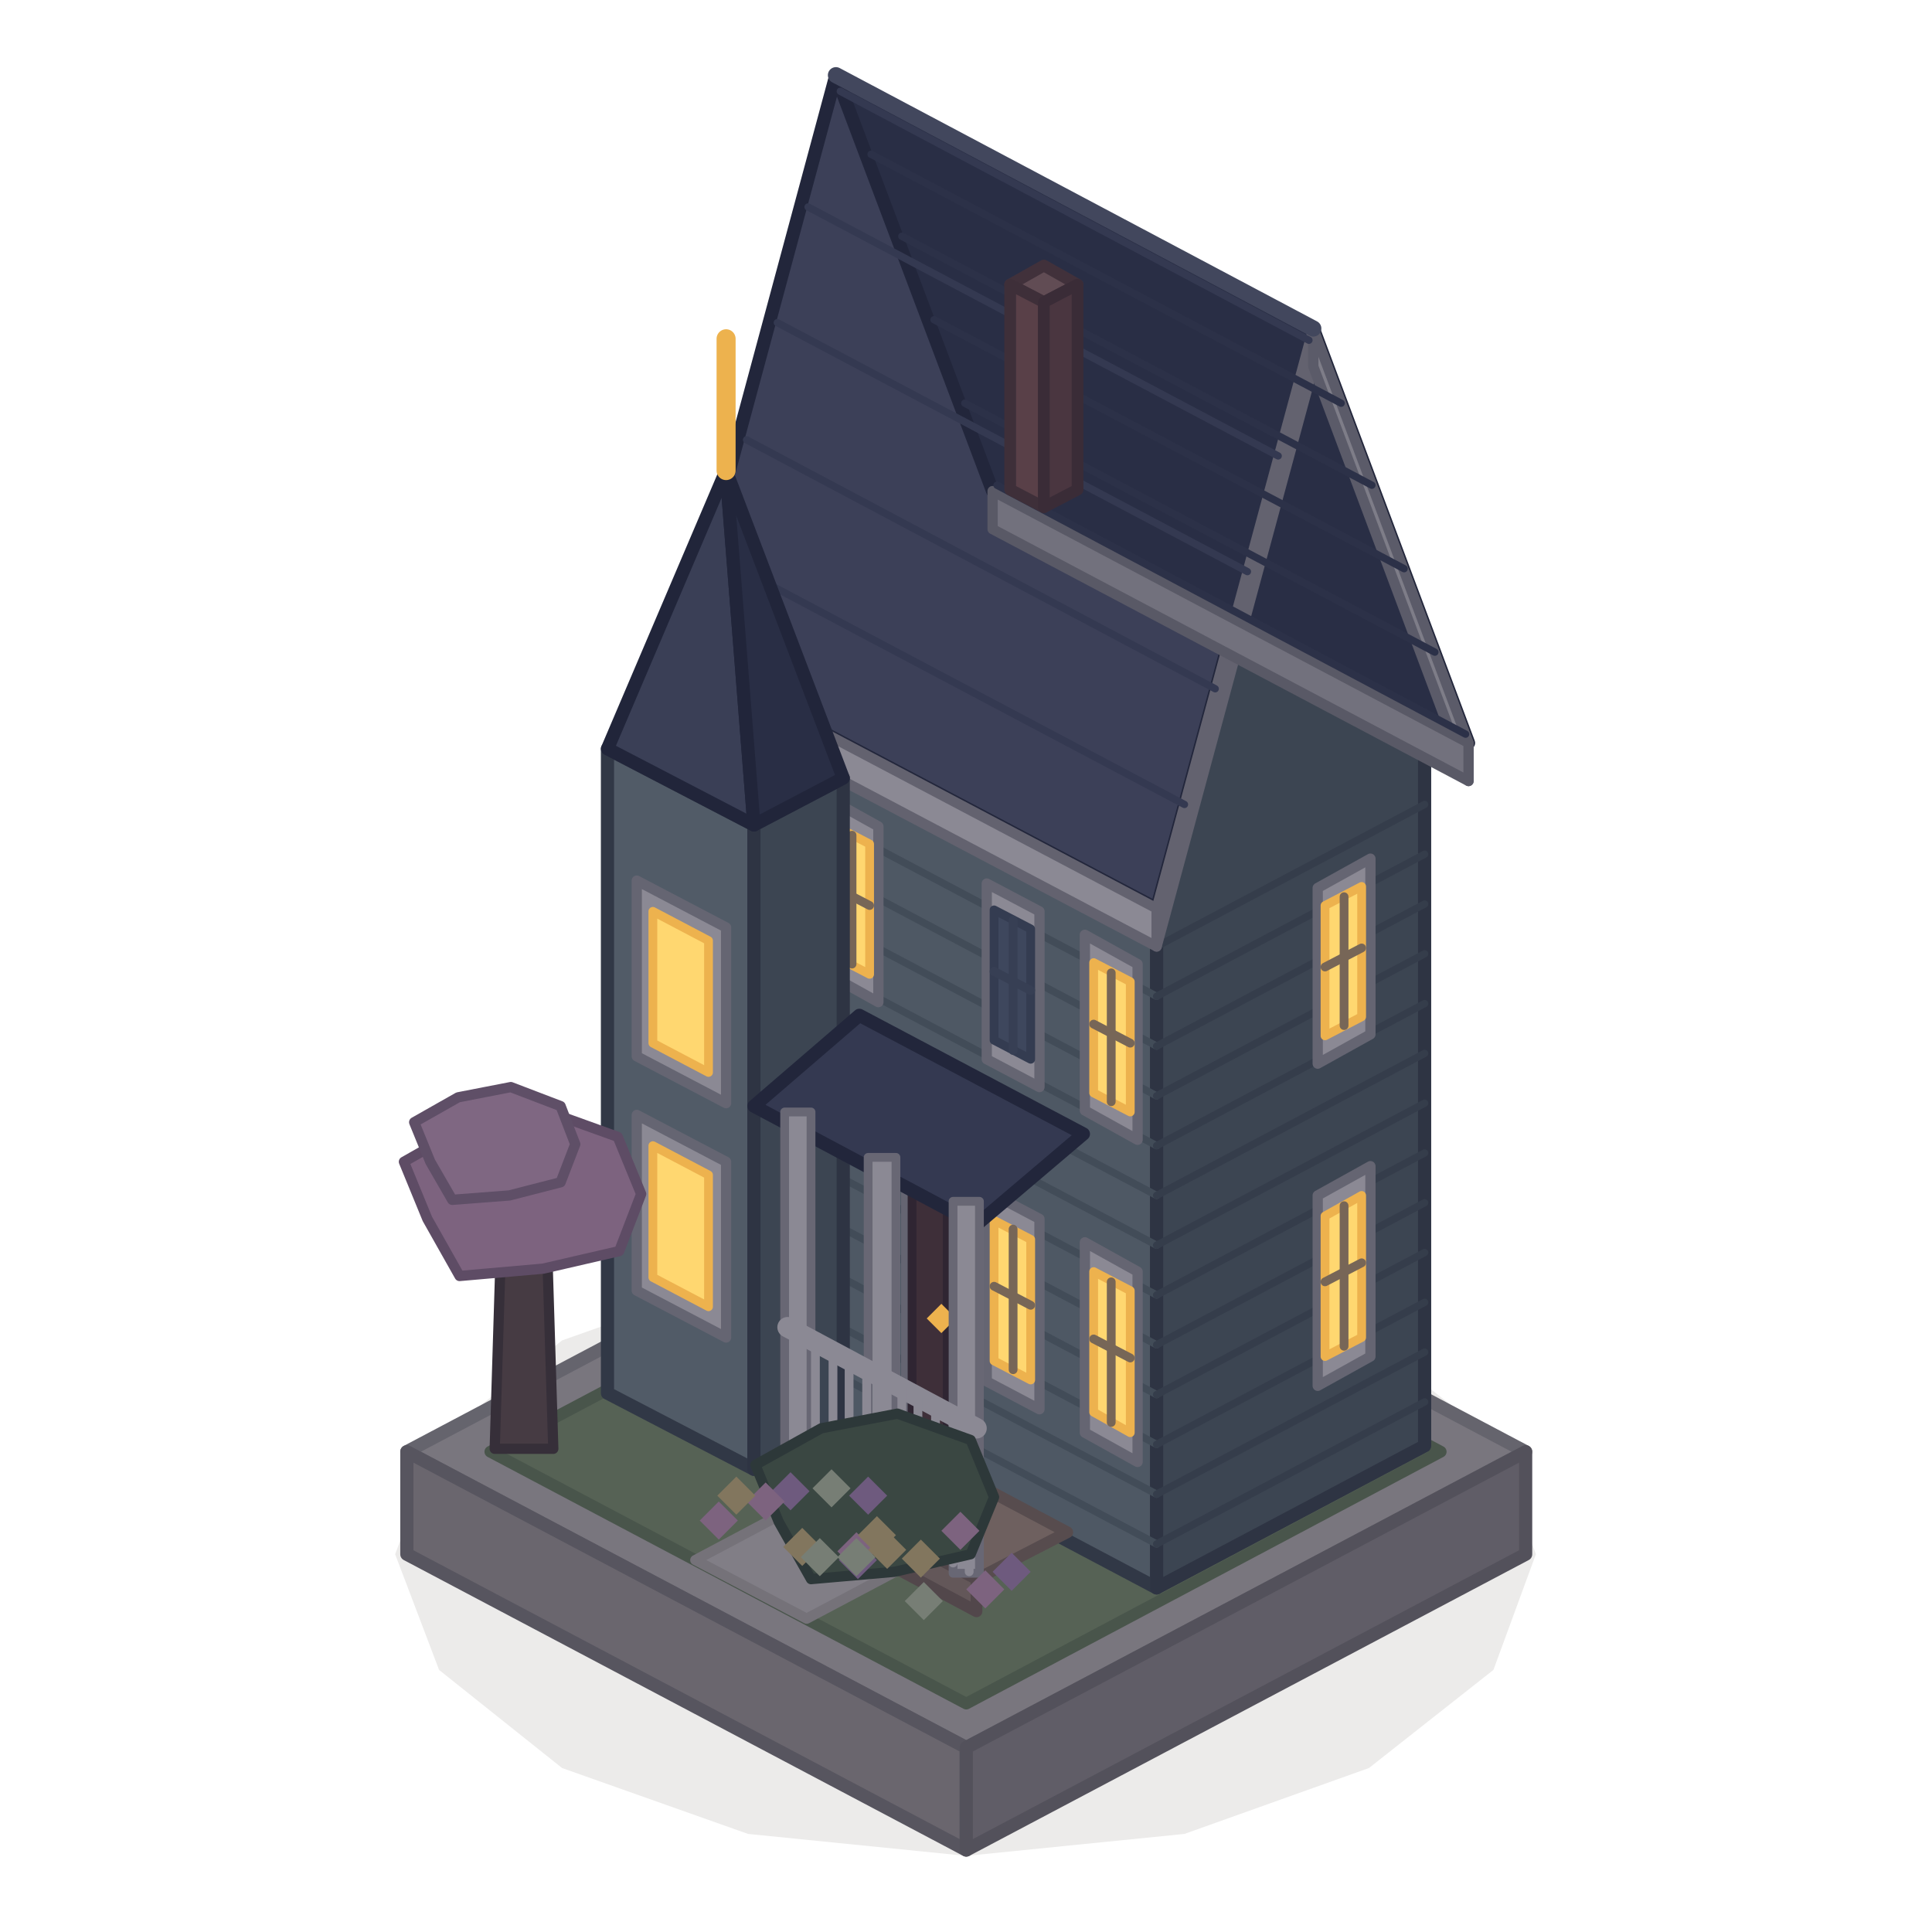
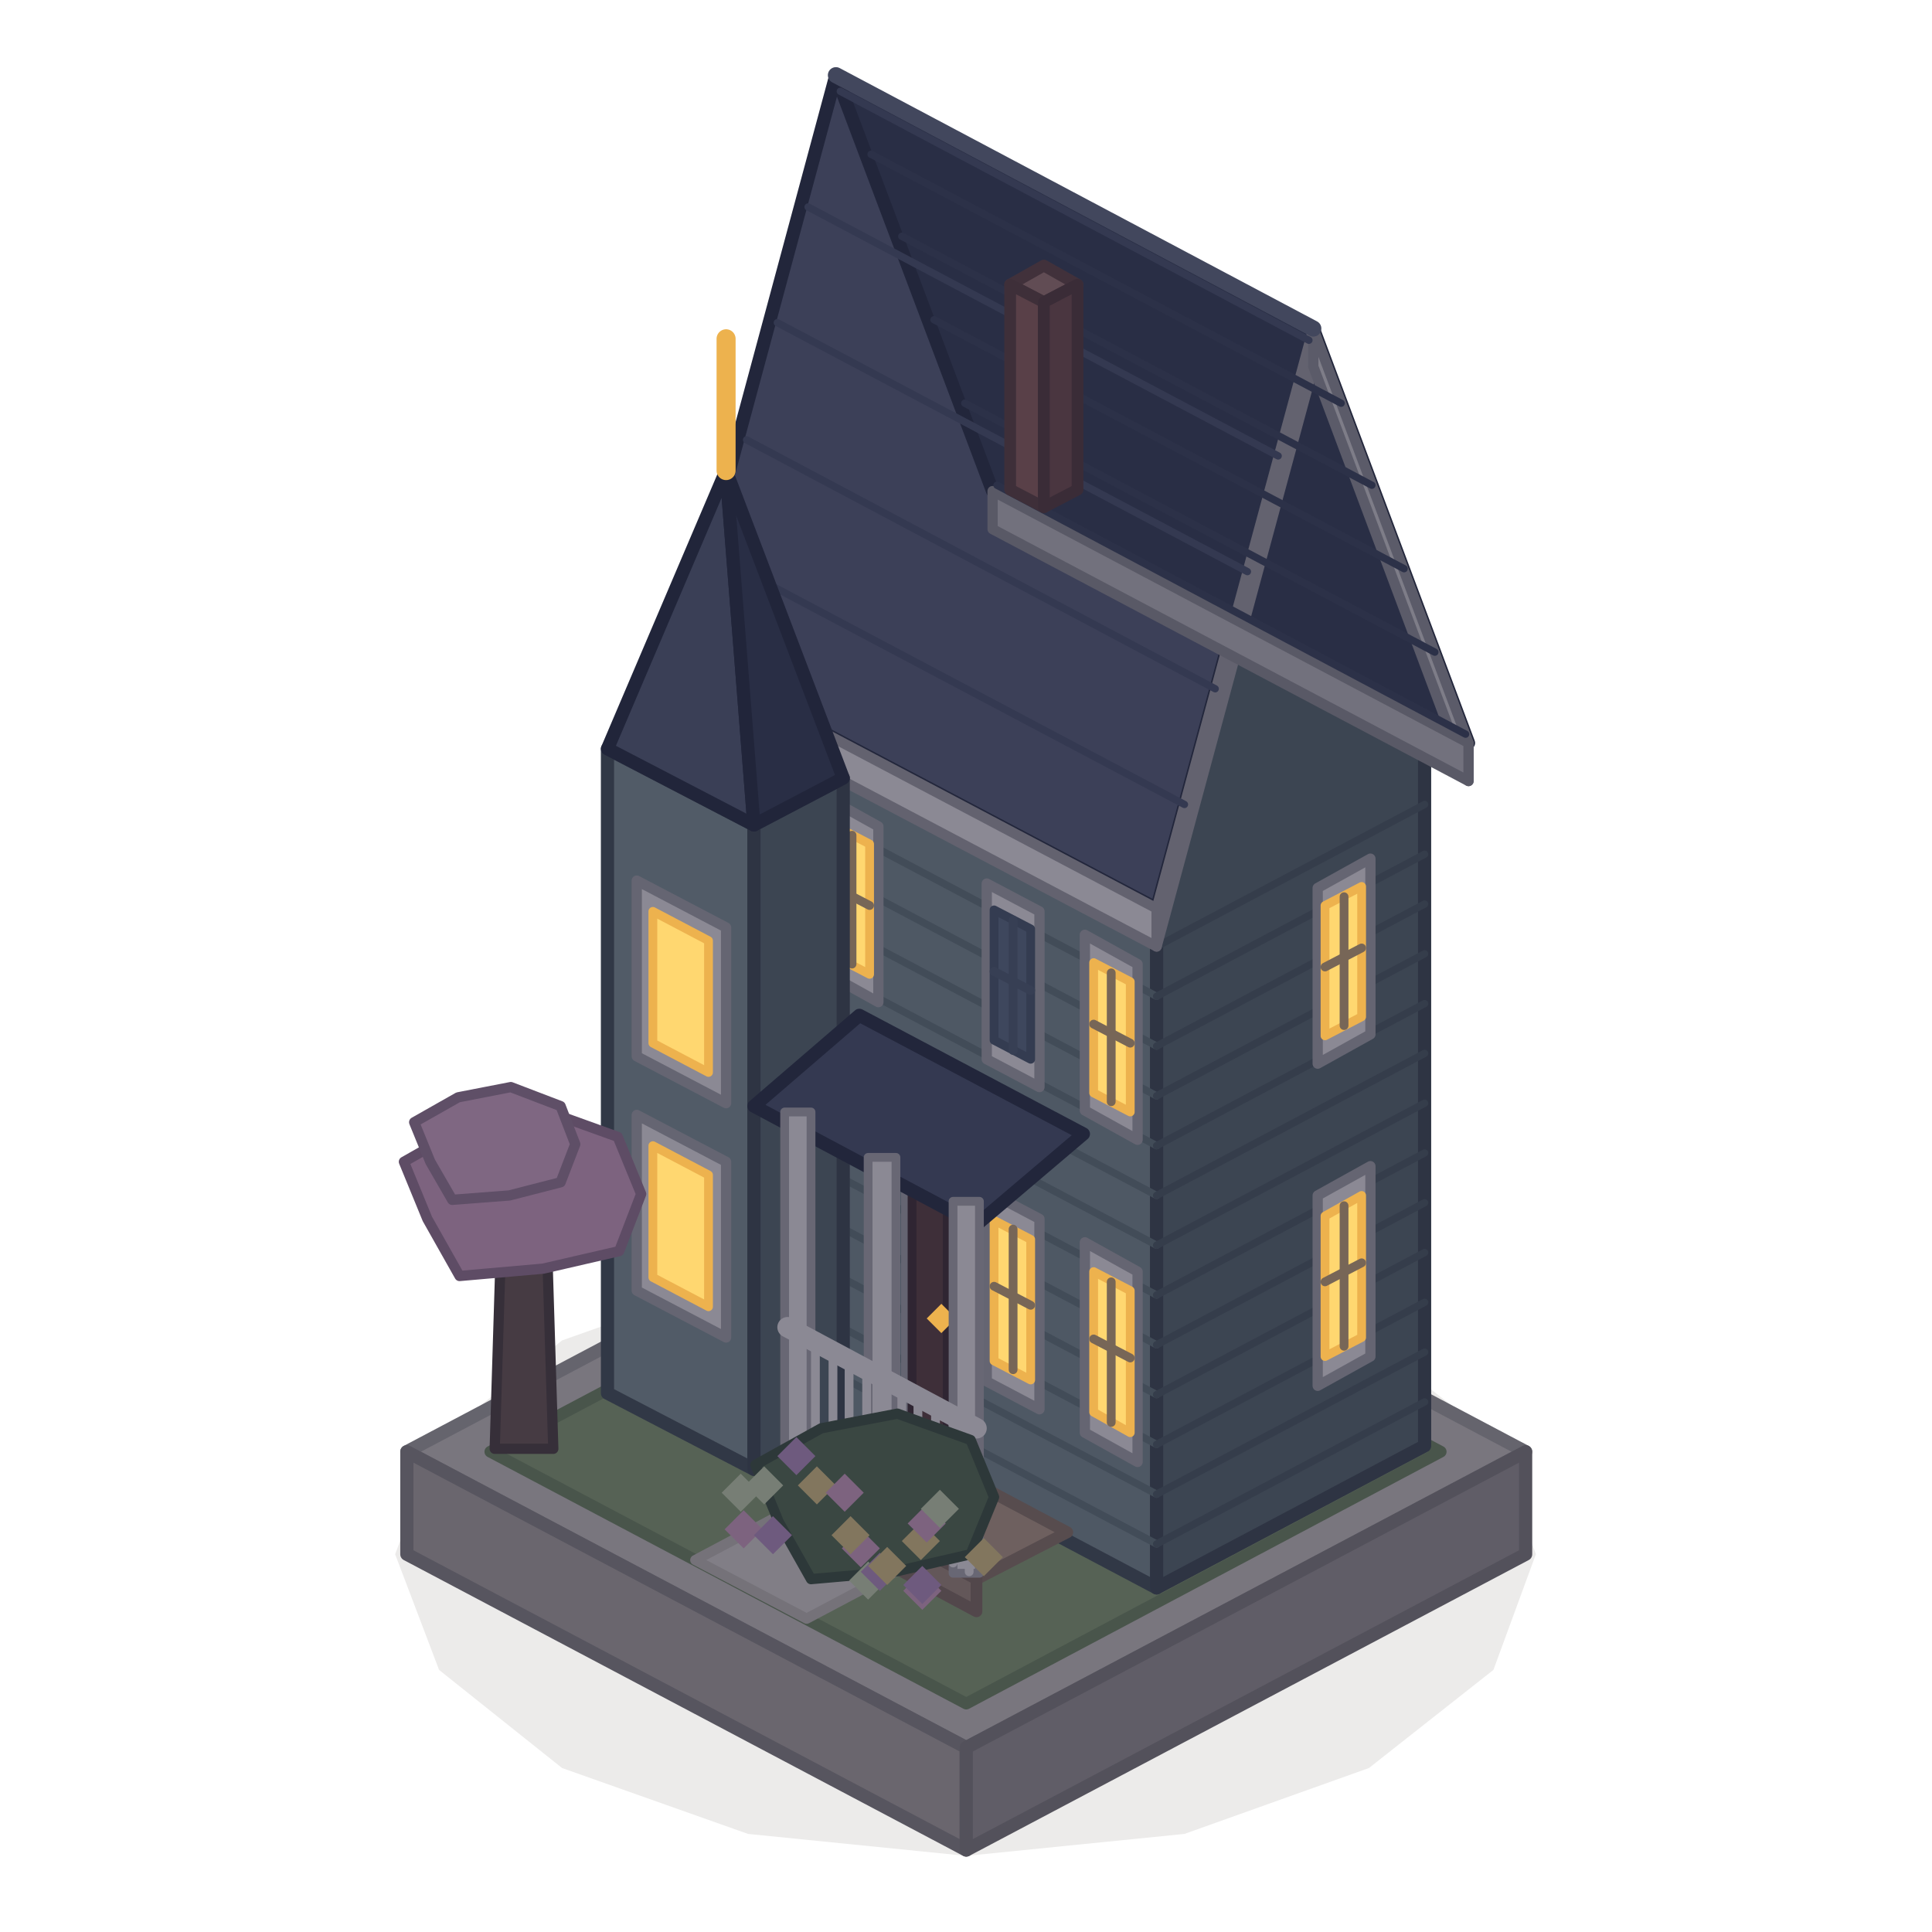
<svg xmlns="http://www.w3.org/2000/svg" viewBox="0 0 256 256" width="256" height="256">
-   <g transform="translate(53.91 192.36) scale(1.9404)">
+   <g transform="translate(53.90965 192.3601) scale(1.940381)">
    <path d="M77.1 7 L74.2 14.9 L65.7 21.6 L53.1 26.1 L38.2 27.6 L23.3 26.1 L10.6 21.6 L2.2 14.9 L-0.8 7 L2.2 -0.9 L10.6 -7.6 L23.3 -12.1 L38.2 -13.6 L53.1 -12.1 L65.7 -7.6 L74.2 -0.9 Z" fill="rgba(60,50,40,0.10)" />
    <path d="M0 0 L38.2 -20.2 L76.4 0 L38.2 20.2 Z" fill="#79767e" stroke="#65646d" stroke-width="0.9" stroke-linejoin="round" stroke-linecap="round" />
    <path d="M0 0 L38.2 20.2 L38.2 27.2 L0 7 Z" fill="#6a666e" stroke="#57555f" stroke-width="0.9" stroke-linejoin="round" stroke-linecap="round" />
    <path d="M38.2 20.2 L76.4 0 L76.4 7 L38.2 27.2 Z" fill="#605d67" stroke="#53515b" stroke-width="0.9" stroke-linejoin="round" stroke-linecap="round" />
    <path d="M5.7 0 L38.2 -17.2 L70.6 0 L38.2 17.2 Z" fill="#566255" stroke="#49554b" stroke-width="0.8" stroke-linejoin="round" stroke-linecap="round" />
    <path d="M19.7 7.4 L27.3 11.4 L62.6 -7.3 L54.9 -11.3 Z" fill="#817e86" stroke="#757279" stroke-width="0.7" stroke-linejoin="round" stroke-linecap="round" />
    <path d="M26.7 3.6 L34.4 7.7" fill="none" stroke="#757279" stroke-width="0.6" stroke-linejoin="round" stroke-linecap="round" />
    <path d="M34.5 -0.5 L42.1 3.6" fill="none" stroke="#757279" stroke-width="0.6" stroke-linejoin="round" stroke-linecap="round" />
    <path d="M42.3 -4.6 L49.9 -0.5" fill="none" stroke="#757279" stroke-width="0.6" stroke-linejoin="round" stroke-linecap="round" />
    <path d="M50 -8.7 L57.7 -4.7" fill="none" stroke="#757279" stroke-width="0.6" stroke-linejoin="round" stroke-linecap="round" />
    <path d="M20.6 -6.9 L51.2 9.3 L51.2 -38.7 L20.6 -54.9 Z" fill="#4e5864" stroke="#313846" stroke-width="0.9" stroke-linejoin="round" stroke-linecap="round" />
    <path d="M51.2 9.3 L69.5 -0.4 L69.5 -48.4 L60.3 -77.5 L51.2 -38.7 Z" fill="#3c4552" stroke="#2e3443" stroke-width="0.9" stroke-linejoin="round" stroke-linecap="round" />
    <path d="M20.6 -9.9 L51.2 6.3" fill="none" stroke="#424c58" stroke-width="0.5" stroke-linejoin="round" stroke-linecap="round" />
    <path d="M51.2 6.3 L69.5 -3.4" fill="none" stroke="#353d4b" stroke-width="0.5" stroke-linejoin="round" stroke-linecap="round" />
    <path d="M20.6 -13.3 L51.2 2.9" fill="none" stroke="#424c58" stroke-width="0.5" stroke-linejoin="round" stroke-linecap="round" />
    <path d="M51.2 2.9 L69.5 -6.8" fill="none" stroke="#353d4b" stroke-width="0.5" stroke-linejoin="round" stroke-linecap="round" />
    <path d="M20.6 -16.7 L51.2 -0.5" fill="none" stroke="#424c58" stroke-width="0.5" stroke-linejoin="round" stroke-linecap="round" />
    <path d="M51.2 -0.5 L69.5 -10.2" fill="none" stroke="#353d4b" stroke-width="0.5" stroke-linejoin="round" stroke-linecap="round" />
    <path d="M20.6 -20.1 L51.2 -3.9" fill="none" stroke="#424c58" stroke-width="0.5" stroke-linejoin="round" stroke-linecap="round" />
    <path d="M51.2 -3.9 L69.5 -13.6" fill="none" stroke="#353d4b" stroke-width="0.5" stroke-linejoin="round" stroke-linecap="round" />
    <path d="M20.6 -23.5 L51.2 -7.3" fill="none" stroke="#424c58" stroke-width="0.5" stroke-linejoin="round" stroke-linecap="round" />
    <path d="M51.2 -7.3 L69.5 -17" fill="none" stroke="#353d4b" stroke-width="0.5" stroke-linejoin="round" stroke-linecap="round" />
    <path d="M20.6 -26.9 L51.2 -10.7" fill="none" stroke="#424c58" stroke-width="0.5" stroke-linejoin="round" stroke-linecap="round" />
    <path d="M51.2 -10.7 L69.5 -20.4" fill="none" stroke="#353d4b" stroke-width="0.5" stroke-linejoin="round" stroke-linecap="round" />
    <path d="M20.6 -30.3 L51.2 -14.1" fill="none" stroke="#424c58" stroke-width="0.5" stroke-linejoin="round" stroke-linecap="round" />
    <path d="M51.2 -14.1 L69.5 -23.8" fill="none" stroke="#353d4b" stroke-width="0.5" stroke-linejoin="round" stroke-linecap="round" />
    <path d="M20.6 -33.7 L51.2 -17.5" fill="none" stroke="#424c58" stroke-width="0.5" stroke-linejoin="round" stroke-linecap="round" />
    <path d="M51.2 -17.5 L69.5 -27.2" fill="none" stroke="#353d4b" stroke-width="0.5" stroke-linejoin="round" stroke-linecap="round" />
    <path d="M20.6 -37.1 L51.2 -20.9" fill="none" stroke="#424c58" stroke-width="0.5" stroke-linejoin="round" stroke-linecap="round" />
    <path d="M51.2 -20.9 L69.5 -30.6" fill="none" stroke="#353d4b" stroke-width="0.5" stroke-linejoin="round" stroke-linecap="round" />
    <path d="M20.6 -40.5 L51.2 -24.3" fill="none" stroke="#424c58" stroke-width="0.5" stroke-linejoin="round" stroke-linecap="round" />
    <path d="M51.2 -24.3 L69.5 -34" fill="none" stroke="#353d4b" stroke-width="0.5" stroke-linejoin="round" stroke-linecap="round" />
    <path d="M20.6 -43.9 L51.2 -27.7" fill="none" stroke="#424c58" stroke-width="0.5" stroke-linejoin="round" stroke-linecap="round" />
    <path d="M51.2 -27.7 L69.5 -37.4" fill="none" stroke="#353d4b" stroke-width="0.5" stroke-linejoin="round" stroke-linecap="round" />
    <path d="M20.6 -47.3 L51.2 -31.1" fill="none" stroke="#424c58" stroke-width="0.5" stroke-linejoin="round" stroke-linecap="round" />
    <path d="M51.2 -31.1 L69.5 -40.8" fill="none" stroke="#353d4b" stroke-width="0.5" stroke-linejoin="round" stroke-linecap="round" />
    <path d="M20.6 -50.7 L51.2 -34.5" fill="none" stroke="#424c58" stroke-width="0.5" stroke-linejoin="round" stroke-linecap="round" />
    <path d="M51.2 -34.5 L69.5 -44.2" fill="none" stroke="#353d4b" stroke-width="0.5" stroke-linejoin="round" stroke-linecap="round" />
    <path d="M18.6 -54.3 L51.2 -37.1 L61.9 -76.7 L29.3 -94 Z" fill="#3c4058" stroke="#22263b" stroke-width="0.9" stroke-linejoin="round" stroke-linecap="round" />
    <path d="M29.3 -94 L61.9 -76.7 L72.5 -48.4 L40 -65.6 Z" fill="#292e45" stroke="#22263b" stroke-width="0.9" stroke-linejoin="round" stroke-linecap="round" />
    <path d="M18.6 -54.3 L51.2 -37.1 L51.2 -34.5 L18.6 -51.7 Z" fill="#8b8994" stroke="#63626f" stroke-width="0.7" stroke-linejoin="round" stroke-linecap="round" />
    <path d="M51.2 -37.1 L61.9 -76.7 L61.9 -74.1 L51.2 -34.5 Z" fill="#8b8994" stroke="#63626f" stroke-width="0.7" stroke-linejoin="round" stroke-linecap="round" />
    <path d="M61.9 -76.7 L72.5 -48.4 L72.5 -45.8 L61.9 -74.1 Z" fill="#7e7d88" stroke="#5b5b69" stroke-width="0.7" stroke-linejoin="round" stroke-linecap="round" />
    <path d="M40 -65.6 L72.5 -48.4 L72.5 -45.8 L40 -63 Z" fill="#72717d" stroke="#595966" stroke-width="0.7" stroke-linejoin="round" stroke-linecap="round" />
    <path d="M21 -61.2 L53.1 -44.2" fill="none" stroke="#343951" stroke-width="0.5" stroke-linejoin="round" stroke-linecap="round" />
    <path d="M31.7 -88.6 L63.8 -71.6" fill="none" stroke="#2c3148" stroke-width="0.5" stroke-linejoin="round" stroke-linecap="round" />
    <path d="M23.2 -69.1 L55.2 -52.1" fill="none" stroke="#343951" stroke-width="0.5" stroke-linejoin="round" stroke-linecap="round" />
    <path d="M33.8 -83 L65.9 -66" fill="none" stroke="#2c3148" stroke-width="0.5" stroke-linejoin="round" stroke-linecap="round" />
    <path d="M25.3 -77.1 L57.4 -60.1" fill="none" stroke="#343951" stroke-width="0.5" stroke-linejoin="round" stroke-linecap="round" />
    <path d="M36 -77.3 L68.1 -60.3" fill="none" stroke="#2c3148" stroke-width="0.5" stroke-linejoin="round" stroke-linecap="round" />
    <path d="M27.4 -85 L59.5 -68" fill="none" stroke="#343951" stroke-width="0.5" stroke-linejoin="round" stroke-linecap="round" />
    <path d="M38.1 -71.6 L70.2 -54.6" fill="none" stroke="#2c3148" stroke-width="0.5" stroke-linejoin="round" stroke-linecap="round" />
    <path d="M29.6 -92.9 L61.6 -75.9" fill="none" stroke="#343951" stroke-width="0.5" stroke-linejoin="round" stroke-linecap="round" />
    <path d="M40.3 -66 L72.3 -49" fill="none" stroke="#2c3148" stroke-width="0.5" stroke-linejoin="round" stroke-linecap="round" />
    <path d="M29.3 -94 L61.9 -76.7" fill="none" stroke="#42475d" stroke-width="1.1" stroke-linejoin="round" stroke-linecap="round" />
    <path d="M22.5 -35.9 L26.1 -34 L26.1 -46 L22.5 -47.9 Z" fill="#8b8994" stroke="#656572" stroke-width="0.7" stroke-linejoin="round" stroke-linecap="round" />
    <path d="M23 -37.2 L25.5 -35.8 L25.5 -44.7 L23 -46 Z" fill="#ffd770" stroke="#edb24e" stroke-width="0.6" stroke-linejoin="round" stroke-linecap="round" />
    <path d="M24.3 -36.5 L24.3 -45.4" fill="none" stroke="#776657" stroke-width="0.6" stroke-linejoin="round" stroke-linecap="round" />
    <path d="M23 -41.8 L25.5 -40.5" fill="none" stroke="#776657" stroke-width="0.6" stroke-linejoin="round" stroke-linecap="round" />
    <path d="M28.6 -32.7 L32.2 -30.7 L32.2 -42.7 L28.6 -44.7 Z" fill="#8b8994" stroke="#656572" stroke-width="0.7" stroke-linejoin="round" stroke-linecap="round" />
    <path d="M29.1 -33.9 L31.6 -32.6 L31.6 -41.5 L29.1 -42.8 Z" fill="#ffd770" stroke="#edb24e" stroke-width="0.6" stroke-linejoin="round" stroke-linecap="round" />
    <path d="M30.4 -33.3 L30.4 -42.1" fill="none" stroke="#776657" stroke-width="0.6" stroke-linejoin="round" stroke-linecap="round" />
    <path d="M29.1 -38.6 L31.6 -37.3" fill="none" stroke="#776657" stroke-width="0.6" stroke-linejoin="round" stroke-linecap="round" />
    <path d="M39.6 -26.8 L43.2 -24.9 L43.2 -36.9 L39.6 -38.8 Z" fill="#8b8994" stroke="#656572" stroke-width="0.7" stroke-linejoin="round" stroke-linecap="round" />
    <path d="M40.1 -28.1 L42.6 -26.8 L42.6 -35.7 L40.1 -37 Z" fill="#3e475d" stroke="#343c51" stroke-width="0.6" stroke-linejoin="round" stroke-linecap="round" />
    <path d="M41.4 -27.4 L41.4 -36.3" fill="none" stroke="#373f54" stroke-width="0.6" stroke-linejoin="round" stroke-linecap="round" />
    <path d="M40.1 -32.8 L42.6 -31.5" fill="none" stroke="#373f54" stroke-width="0.6" stroke-linejoin="round" stroke-linecap="round" />
    <path d="M46.3 -23.3 L49.9 -21.3 L49.9 -33.3 L46.3 -35.3 Z" fill="#8b8994" stroke="#656572" stroke-width="0.7" stroke-linejoin="round" stroke-linecap="round" />
    <path d="M46.9 -24.5 L49.4 -23.2 L49.4 -32.1 L46.9 -33.4 Z" fill="#ffd770" stroke="#edb24e" stroke-width="0.6" stroke-linejoin="round" stroke-linecap="round" />
    <path d="M48.1 -23.9 L48.1 -32.7" fill="none" stroke="#776657" stroke-width="0.6" stroke-linejoin="round" stroke-linecap="round" />
    <path d="M46.9 -29.2 L49.4 -27.9" fill="none" stroke="#776657" stroke-width="0.6" stroke-linejoin="round" stroke-linecap="round" />
    <path d="M39.6 -4.8 L43.2 -2.9 L43.2 -15.9 L39.6 -17.8 Z" fill="#8b8994" stroke="#656572" stroke-width="0.7" stroke-linejoin="round" stroke-linecap="round" />
    <path d="M40.1 -6.2 L42.6 -4.9 L42.6 -14.5 L40.1 -15.8 Z" fill="#ffd770" stroke="#edb24e" stroke-width="0.6" stroke-linejoin="round" stroke-linecap="round" />
    <path d="M41.4 -5.6 L41.4 -15.2" fill="none" stroke="#776657" stroke-width="0.6" stroke-linejoin="round" stroke-linecap="round" />
    <path d="M40.1 -11.3 L42.6 -10" fill="none" stroke="#776657" stroke-width="0.6" stroke-linejoin="round" stroke-linecap="round" />
    <path d="M46.3 -1.3 L49.9 0.7 L49.9 -12.3 L46.3 -14.3 Z" fill="#8b8994" stroke="#656572" stroke-width="0.7" stroke-linejoin="round" stroke-linecap="round" />
    <path d="M46.9 -2.7 L49.4 -1.3 L49.4 -11 L46.9 -12.3 Z" fill="#ffd770" stroke="#edb24e" stroke-width="0.6" stroke-linejoin="round" stroke-linecap="round" />
    <path d="M48.1 -2 L48.1 -11.6" fill="none" stroke="#776657" stroke-width="0.6" stroke-linejoin="round" stroke-linecap="round" />
    <path d="M46.9 -7.7 L49.4 -6.4" fill="none" stroke="#776657" stroke-width="0.6" stroke-linejoin="round" stroke-linecap="round" />
    <path d="M62.2 -4.5 L65.8 -6.5 L65.8 -19.5 L62.2 -17.5 Z" fill="#8b8994" stroke="#656572" stroke-width="0.7" stroke-linejoin="round" stroke-linecap="round" />
    <path d="M62.7 -6.5 L65.2 -7.8 L65.2 -17.5 L62.7 -16.1 Z" fill="#ffd770" stroke="#edb24e" stroke-width="0.6" stroke-linejoin="round" stroke-linecap="round" />
    <path d="M64 -7.2 L64 -16.8" fill="none" stroke="#776657" stroke-width="0.6" stroke-linejoin="round" stroke-linecap="round" />
    <path d="M62.7 -11.6 L65.2 -12.9" fill="none" stroke="#776657" stroke-width="0.6" stroke-linejoin="round" stroke-linecap="round" />
    <path d="M62.2 -26.5 L65.8 -28.5 L65.8 -40.5 L62.2 -38.5 Z" fill="#8b8994" stroke="#656572" stroke-width="0.7" stroke-linejoin="round" stroke-linecap="round" />
    <path d="M62.7 -28.4 L65.2 -29.7 L65.2 -38.6 L62.7 -37.3 Z" fill="#ffd770" stroke="#edb24e" stroke-width="0.6" stroke-linejoin="round" stroke-linecap="round" />
    <path d="M64 -29.1 L64 -37.9" fill="none" stroke="#776657" stroke-width="0.6" stroke-linejoin="round" stroke-linecap="round" />
    <path d="M62.7 -33.1 L65.2 -34.4" fill="none" stroke="#776657" stroke-width="0.6" stroke-linejoin="round" stroke-linecap="round" />
    <path d="M34.1 -1.8 L37.4 0 L37.4 -18 L34.1 -19.8 Z" fill="#8b8994" stroke="#656572" stroke-width="0.7" stroke-linejoin="round" stroke-linecap="round" />
    <path d="M34.5 -1.5 L36.9 -0.2 L36.9 -17.1 L34.5 -18.4 Z" fill="#3e2f39" stroke="#2f2532" stroke-width="0.6" stroke-linejoin="round" stroke-linecap="round" />
    <path d="M35.5 -9.1 L36.5 -10.1 L37.5 -9.1 L36.5 -8.1 Z" fill="#edb24e" />
    <path d="M13.7 -4 L23.7 1.2 L23.7 -42.8 L13.7 -48 Z" fill="#515b67" stroke="#313846" stroke-width="0.9" stroke-linejoin="round" stroke-linecap="round" />
    <path d="M23.7 1.2 L29.8 -2 L29.8 -46 L23.7 -42.8 Z" fill="#3c4552" stroke="#2e3443" stroke-width="0.9" stroke-linejoin="round" stroke-linecap="round" />
    <path d="M13.7 -48 L23.7 -42.8 L21.8 -67 Z" fill="#3a3f56" stroke="#21253a" stroke-width="0.9" stroke-linejoin="round" stroke-linecap="round" />
    <path d="M23.7 -42.8 L29.8 -46 L21.8 -67 Z" fill="#292e45" stroke="#21253a" stroke-width="0.9" stroke-linejoin="round" stroke-linecap="round" />
    <path d="M21.8 -67 L21.8 -76" fill="none" stroke="#edb24e" stroke-width="1.3" stroke-linejoin="round" stroke-linecap="round" />
    <path d="M15.7 -11 L21.8 -7.8 L21.8 -19.8 L15.7 -23 Z" fill="#8b8994" stroke="#656572" stroke-width="0.7" stroke-linejoin="round" stroke-linecap="round" />
    <path d="M16.8 -11.9 L20.6 -9.9 L20.6 -18.9 L16.8 -20.9 Z" fill="#ffd770" stroke="#edb24e" stroke-width="0.6" stroke-linejoin="round" stroke-linecap="round" />
    <path d="M15.7 -27 L21.8 -23.8 L21.8 -35.8 L15.7 -39 Z" fill="#8b8994" stroke="#656572" stroke-width="0.7" stroke-linejoin="round" stroke-linecap="round" />
    <path d="M16.8 -27.9 L20.6 -25.9 L20.6 -34.9 L16.8 -36.9 Z" fill="#ffd770" stroke="#edb24e" stroke-width="0.6" stroke-linejoin="round" stroke-linecap="round" />
    <path d="M26 1.8 L38.9 8.7 L45.1 5.5 L32.1 -1.4 Z" fill="#6e605f" stroke="#574c4e" stroke-width="0.8" stroke-linejoin="round" stroke-linecap="round" />
    <path d="M26 1.8 L38.9 8.7 L38.9 10.9 L26 4 Z" fill="#635759" stroke="#52474b" stroke-width="0.8" stroke-linejoin="round" stroke-linecap="round" />
    <path d="M23.7 -23.6 L38.9 -15.5 L46.2 -21.7 L30.9 -29.8 Z" fill="#343951" stroke="#22263b" stroke-width="0.9" stroke-linejoin="round" stroke-linecap="round" />
    <path d="M25.8 2.2 L27.6 2.2 L27.6 -23.2 L25.8 -23.2 Z" fill="#8b8994" stroke="#686774" stroke-width="0.6" stroke-linejoin="round" stroke-linecap="round" />
    <path d="M31.5 5.3 L33.4 5.3 L33.4 -20.1 L31.5 -20.1 Z" fill="#8b8994" stroke="#686774" stroke-width="0.6" stroke-linejoin="round" stroke-linecap="round" />
    <path d="M37.3 8.3 L39.1 8.3 L39.1 -17.1 L37.3 -17.1 Z" fill="#8b8994" stroke="#686774" stroke-width="0.6" stroke-linejoin="round" stroke-linecap="round" />
    <path d="M26 -8.5 L38.9 -1.6" fill="none" stroke="#8b8994" stroke-width="1.4" stroke-linejoin="round" stroke-linecap="round" />
    <path d="M26.7 2 L26.7 -8.1" fill="none" stroke="#8b8994" stroke-width="0.6" stroke-linejoin="round" stroke-linecap="round" />
    <path d="M27.9 2.7 L27.9 -7.5" fill="none" stroke="#8b8994" stroke-width="0.6" stroke-linejoin="round" stroke-linecap="round" />
    <path d="M29.1 3.3 L29.1 -6.8" fill="none" stroke="#8b8994" stroke-width="0.6" stroke-linejoin="round" stroke-linecap="round" />
    <path d="M30.2 3.9 L30.2 -6.2" fill="none" stroke="#8b8994" stroke-width="0.6" stroke-linejoin="round" stroke-linecap="round" />
    <path d="M31.4 4.5 L31.4 -5.6" fill="none" stroke="#8b8994" stroke-width="0.6" stroke-linejoin="round" stroke-linecap="round" />
    <path d="M32.6 5.1 L32.6 -5" fill="none" stroke="#8b8994" stroke-width="0.6" stroke-linejoin="round" stroke-linecap="round" />
    <path d="M33.8 5.8 L33.8 -4.4" fill="none" stroke="#8b8994" stroke-width="0.6" stroke-linejoin="round" stroke-linecap="round" />
    <path d="M34.9 6.4 L34.9 -3.7" fill="none" stroke="#8b8994" stroke-width="0.6" stroke-linejoin="round" stroke-linecap="round" />
    <path d="M36.1 7 L36.1 -3.1" fill="none" stroke="#8b8994" stroke-width="0.6" stroke-linejoin="round" stroke-linecap="round" />
    <path d="M37.3 7.6 L37.3 -2.5" fill="none" stroke="#8b8994" stroke-width="0.6" stroke-linejoin="round" stroke-linecap="round" />
    <path d="M38.4 8.2 L38.4 -1.9" fill="none" stroke="#8b8994" stroke-width="0.6" stroke-linejoin="round" stroke-linecap="round" />
    <path d="M41.2 -79.7 L43.5 -81 L45.8 -79.7 L43.5 -78.5 Z" fill="#614c54" stroke="#41313b" stroke-width="0.8" stroke-linejoin="round" stroke-linecap="round" />
    <path d="M41.2 -65.7 L43.5 -64.5 L43.5 -78.5 L41.2 -79.7 Z" fill="#594048" stroke="#3e2f39" stroke-width="0.8" stroke-linejoin="round" stroke-linecap="round" />
    <path d="M43.5 -64.5 L45.8 -65.7 L45.8 -79.7 L43.5 -78.5 Z" fill="#4a3640" stroke="#3a2c37" stroke-width="0.8" stroke-linejoin="round" stroke-linecap="round" />
    <path d="M6 -0.2 L10 -0.2 L9.6 -13.2 L6.4 -13.2 Z" fill="#463b43" stroke="#362f39" stroke-width="0.7" stroke-linejoin="round" stroke-linecap="round" />
    <path d="M16 -17.6 L14.5 -13.7 L9.3 -12.5 L3.6 -12 L1.4 -15.9 L-0.2 -19.8 L4.2 -22.3 L9.4 -23.3 L14.4 -21.5 Z" fill="#7d637f" stroke="#5e4c65" stroke-width="0.7" stroke-linejoin="round" stroke-linecap="round" />
    <path d="M11.5 -21 L10.5 -18.4 L7 -17.5 L3.1 -17.2 L1.6 -19.8 L0.5 -22.5 L3.5 -24.2 L7.1 -24.9 L10.5 -23.6 Z" fill="#7f6782" stroke="#5f4f67" stroke-width="0.7" stroke-linejoin="round" stroke-linecap="round" />
    <path d="M40.1 3.1 L38.5 7 L33.3 8.2 L27.6 8.7 L25.4 4.8 L23.8 0.9 L28.3 -1.6 L33.5 -2.6 L38.5 -0.8 Z" fill="#3a4742" stroke="#2d3839" stroke-width="0.7" stroke-linejoin="round" stroke-linecap="round" />
-     <path d="M38.2 9.4 L39.5 8.1 L40.8 9.4 L39.5 10.7 Z" fill="#7d637f" />
-     <path d="M33.8 7.3 L35.1 6 L36.4 7.3 L35.1 8.6 Z" fill="#82765e" />
-     <path d="M34 10.2 L35.3 8.9 L36.6 10.2 L35.3 11.5 Z" fill="#777e75" />
-     <path d="M29.5 7.4 L30.8 6.1 L32.1 7.4 L30.8 8.7 Z" fill="#6e5a7e" />
-     <path d="M29.4 6.8 L30.7 5.5 L32 6.8 L30.7 8.1 Z" fill="#7d637f" />
-     <path d="M30.8 5.7 L32.1 4.4 L33.4 5.7 L32.1 7 Z" fill="#82765e" />
-     <path d="M29.4 7.2 L30.7 5.9 L32 7.2 L30.7 8.5 Z" fill="#777e75" />
-     <path d="M40 8.2 L41.3 6.9 L42.6 8.2 L41.3 9.5 Z" fill="#6e5a7e" />
-     <path d="M36.5 5.4 L37.8 4.1 L39.1 5.4 L37.8 6.7 Z" fill="#7d637f" />
-     <path d="M31.5 6.7 L32.8 5.4 L34.1 6.7 L32.8 8 Z" fill="#82765e" />
-     <path d="M20 4.7 L21.3 3.4 L22.6 4.7 L21.3 6 Z" fill="#7d637f" />
-     <path d="M25.7 6.5 L27 5.2 L28.3 6.5 L27 7.8 Z" fill="#82765e" />
-     <path d="M27.7 2.5 L29 1.2 L30.3 2.5 L29 3.8 Z" fill="#777e75" />
-     <path d="M24.9 2.7 L26.2 1.4 L27.5 2.7 L26.2 4 Z" fill="#6e5a7e" />
-     <path d="M23.2 3.4 L24.5 2.1 L25.8 3.4 L24.5 4.7 Z" fill="#7d637f" />
-     <path d="M21.2 3 L22.5 1.7 L23.8 3 L22.5 4.3 Z" fill="#82765e" />
-     <path d="M26.9 7.2 L28.2 5.9 L29.5 7.2 L28.2 8.5 Z" fill="#777e75" />
-     <path d="M30.2 3 L31.5 1.7 L32.8 3 L31.5 4.3 Z" fill="#6e5a7e" />
+     <path d="M33.9 9.5 L35.2 8.2 L36.5 9.5 L35.2 10.8 Z" fill="#7d637f" />
+     <path d="M33.8 6.1 L35.1 4.8 L36.4 6.1 L35.1 7.4 Z" fill="#82765e" />
+     <path d="M30.2 8.8 L31.5 7.5 L32.8 8.8 L31.5 10.1 Z" fill="#777e75" />
+     <path d="M31 8.2 L32.3 6.9 L33.6 8.2 L32.3 9.5 Z" fill="#6e5a7e" />
+     <path d="M34.2 4.9 L35.5 3.6 L36.8 4.9 L35.5 6.2 Z" fill="#7d637f" />
+     <path d="M31.5 7.8 L32.8 6.5 L34.1 7.8 L32.8 9.1 Z" fill="#82765e" />
+     <path d="M35.1 3.9 L36.4 2.6 L37.7 3.9 L36.4 5.2 Z" fill="#777e75" />
+     <path d="M33.9 9.1 L35.2 7.8 L36.5 9.1 L35.2 10.4 Z" fill="#6e5a7e" />
+     <path d="M29.7 6.6 L31 5.3 L32.3 6.6 L31 7.9 Z" fill="#7d637f" />
+     <path d="M38.1 7.2 L39.4 5.9 L40.7 7.2 L39.4 8.5 Z" fill="#82765e" />
+     <path d="M21.7 5.3 L23 4 L24.3 5.3 L23 6.6 Z" fill="#7d637f" />
+     <path d="M26.7 2.3 L28 1 L29.3 2.3 L28 3.6 Z" fill="#82765e" />
+     <path d="M21.5 2.8 L22.8 1.5 L24.1 2.8 L22.8 4.1 Z" fill="#777e75" />
+     <path d="M23.7 5.7 L25 4.4 L26.3 5.7 L25 7 Z" fill="#6e5a7e" />
+     <path d="M28.6 2.8 L29.9 1.5 L31.2 2.8 L29.9 4.1 Z" fill="#7d637f" />
+     <path d="M29 5.7 L30.3 4.4 L31.6 5.7 L30.3 7 Z" fill="#82765e" />
+     <path d="M23.1 2.3 L24.4 1 L25.7 2.3 L24.4 3.6 Z" fill="#777e75" />
+     <path d="M25.3 0.3 L26.6 -1 L27.9 0.3 L26.6 1.6 Z" fill="#6e5a7e" />
  </g>
</svg>
